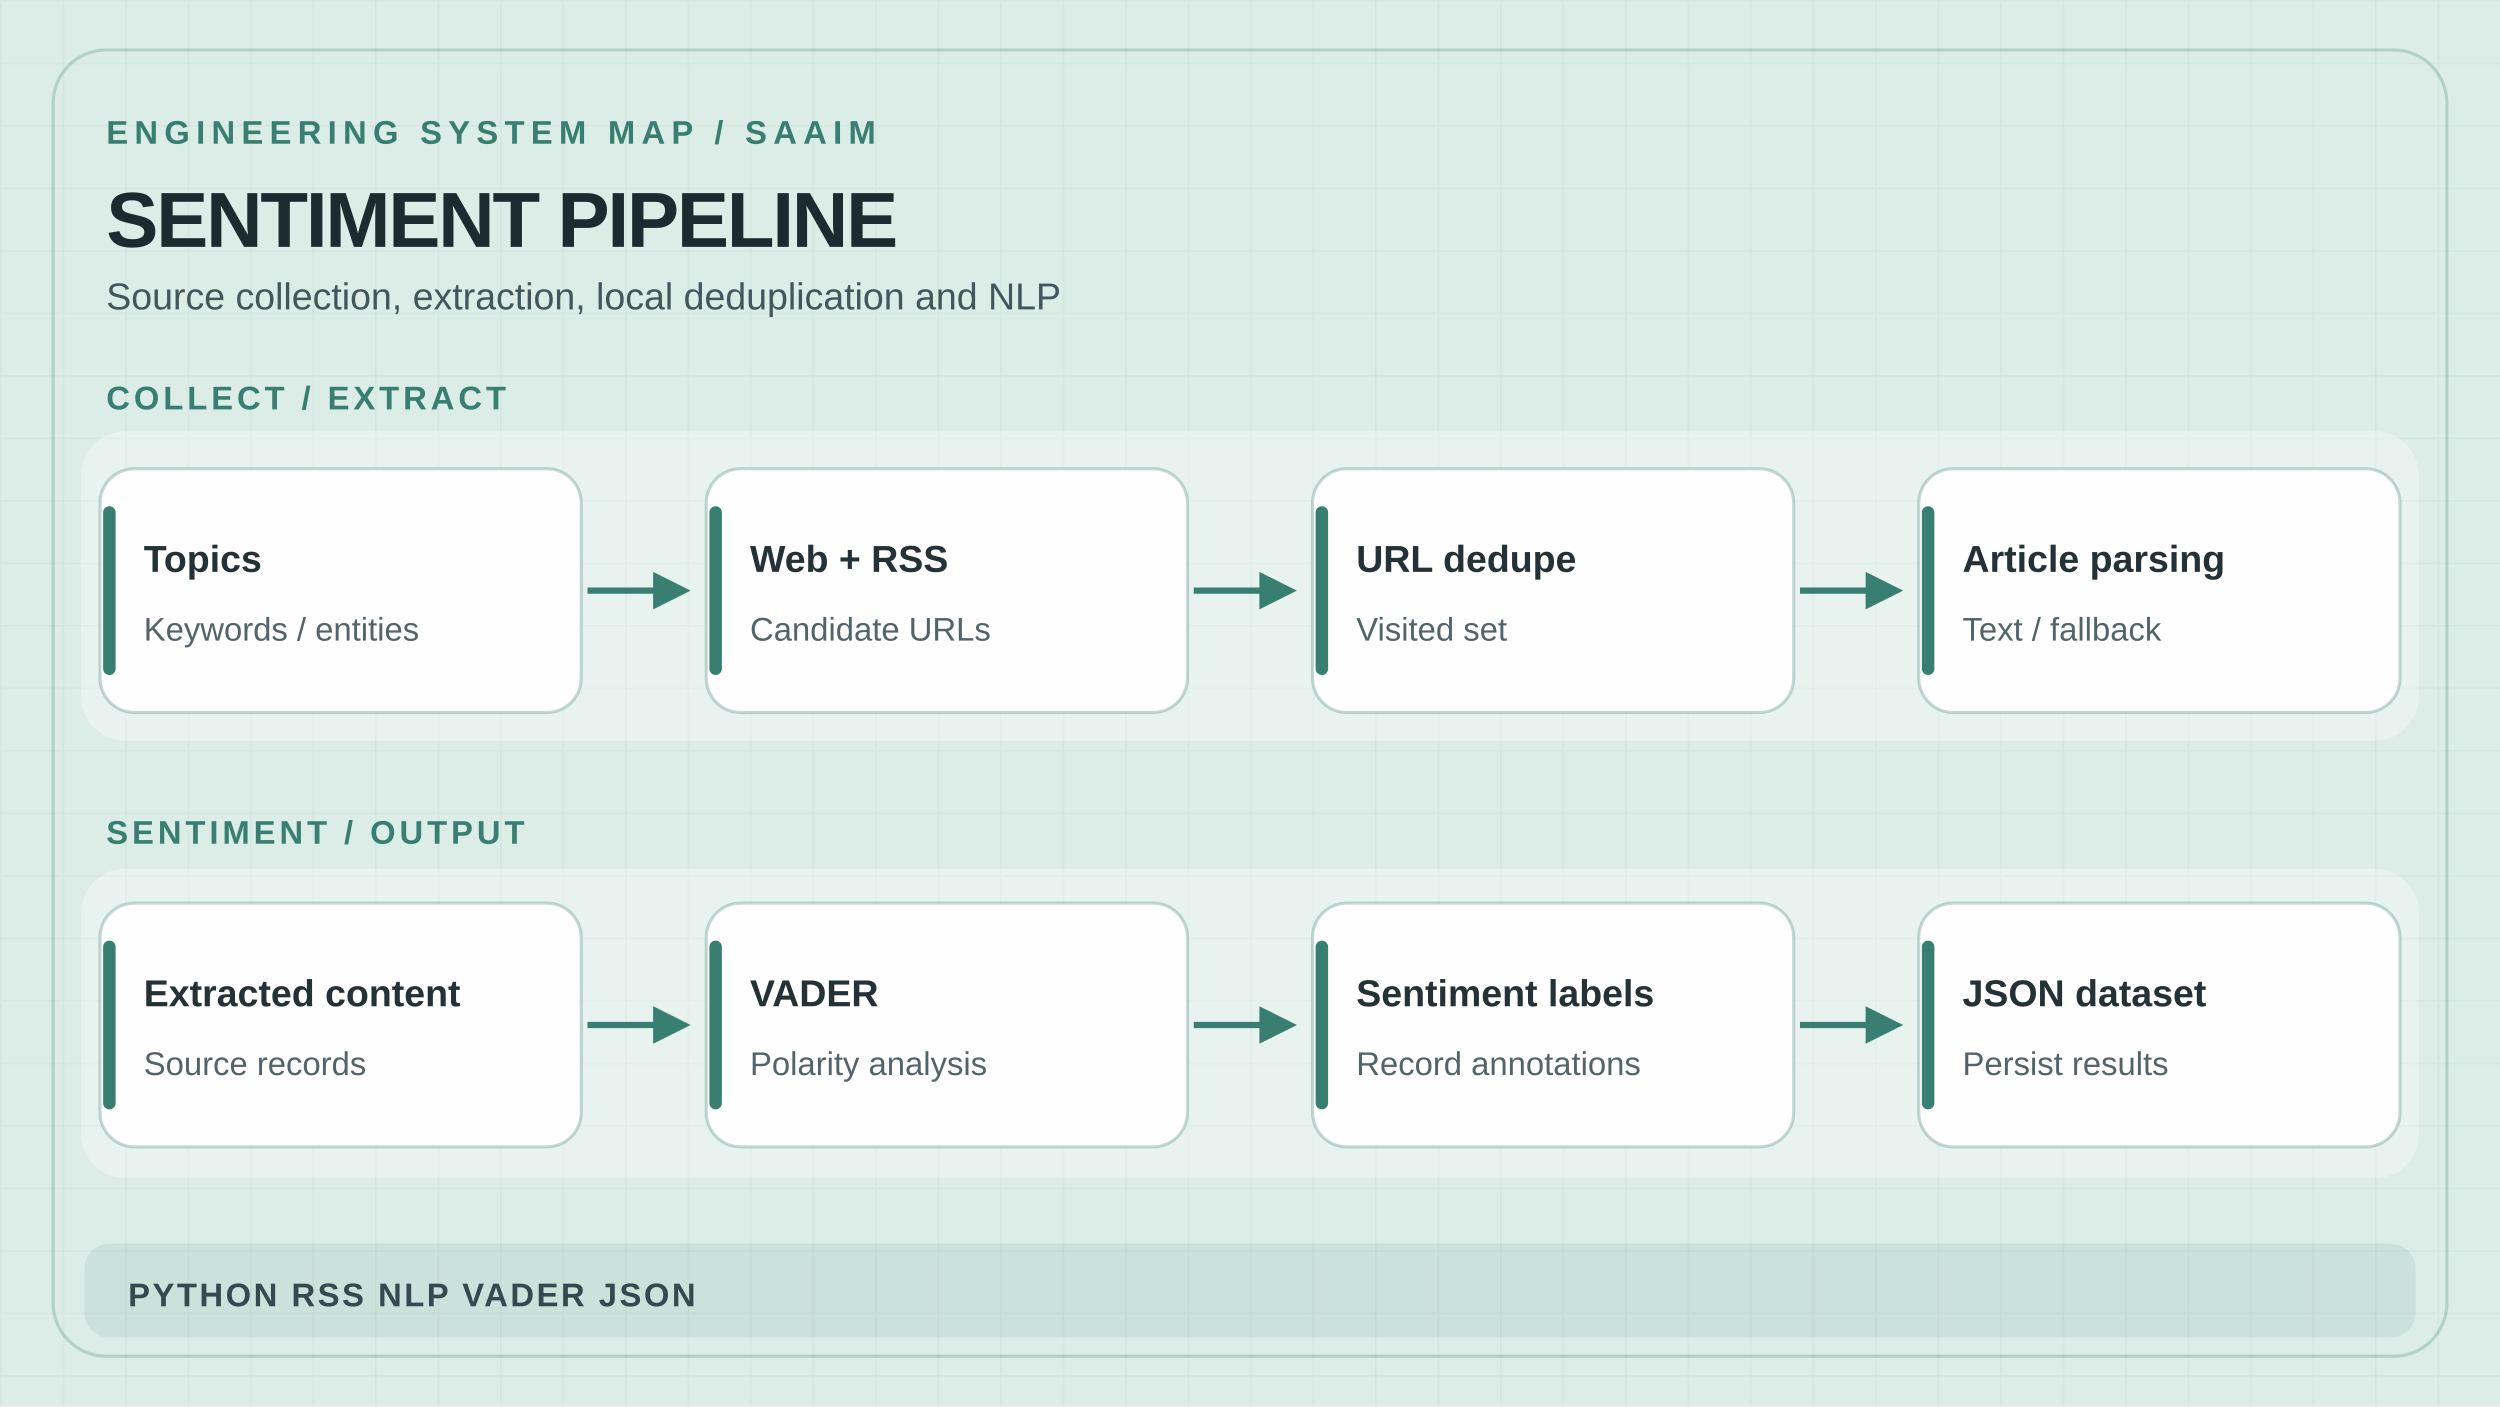
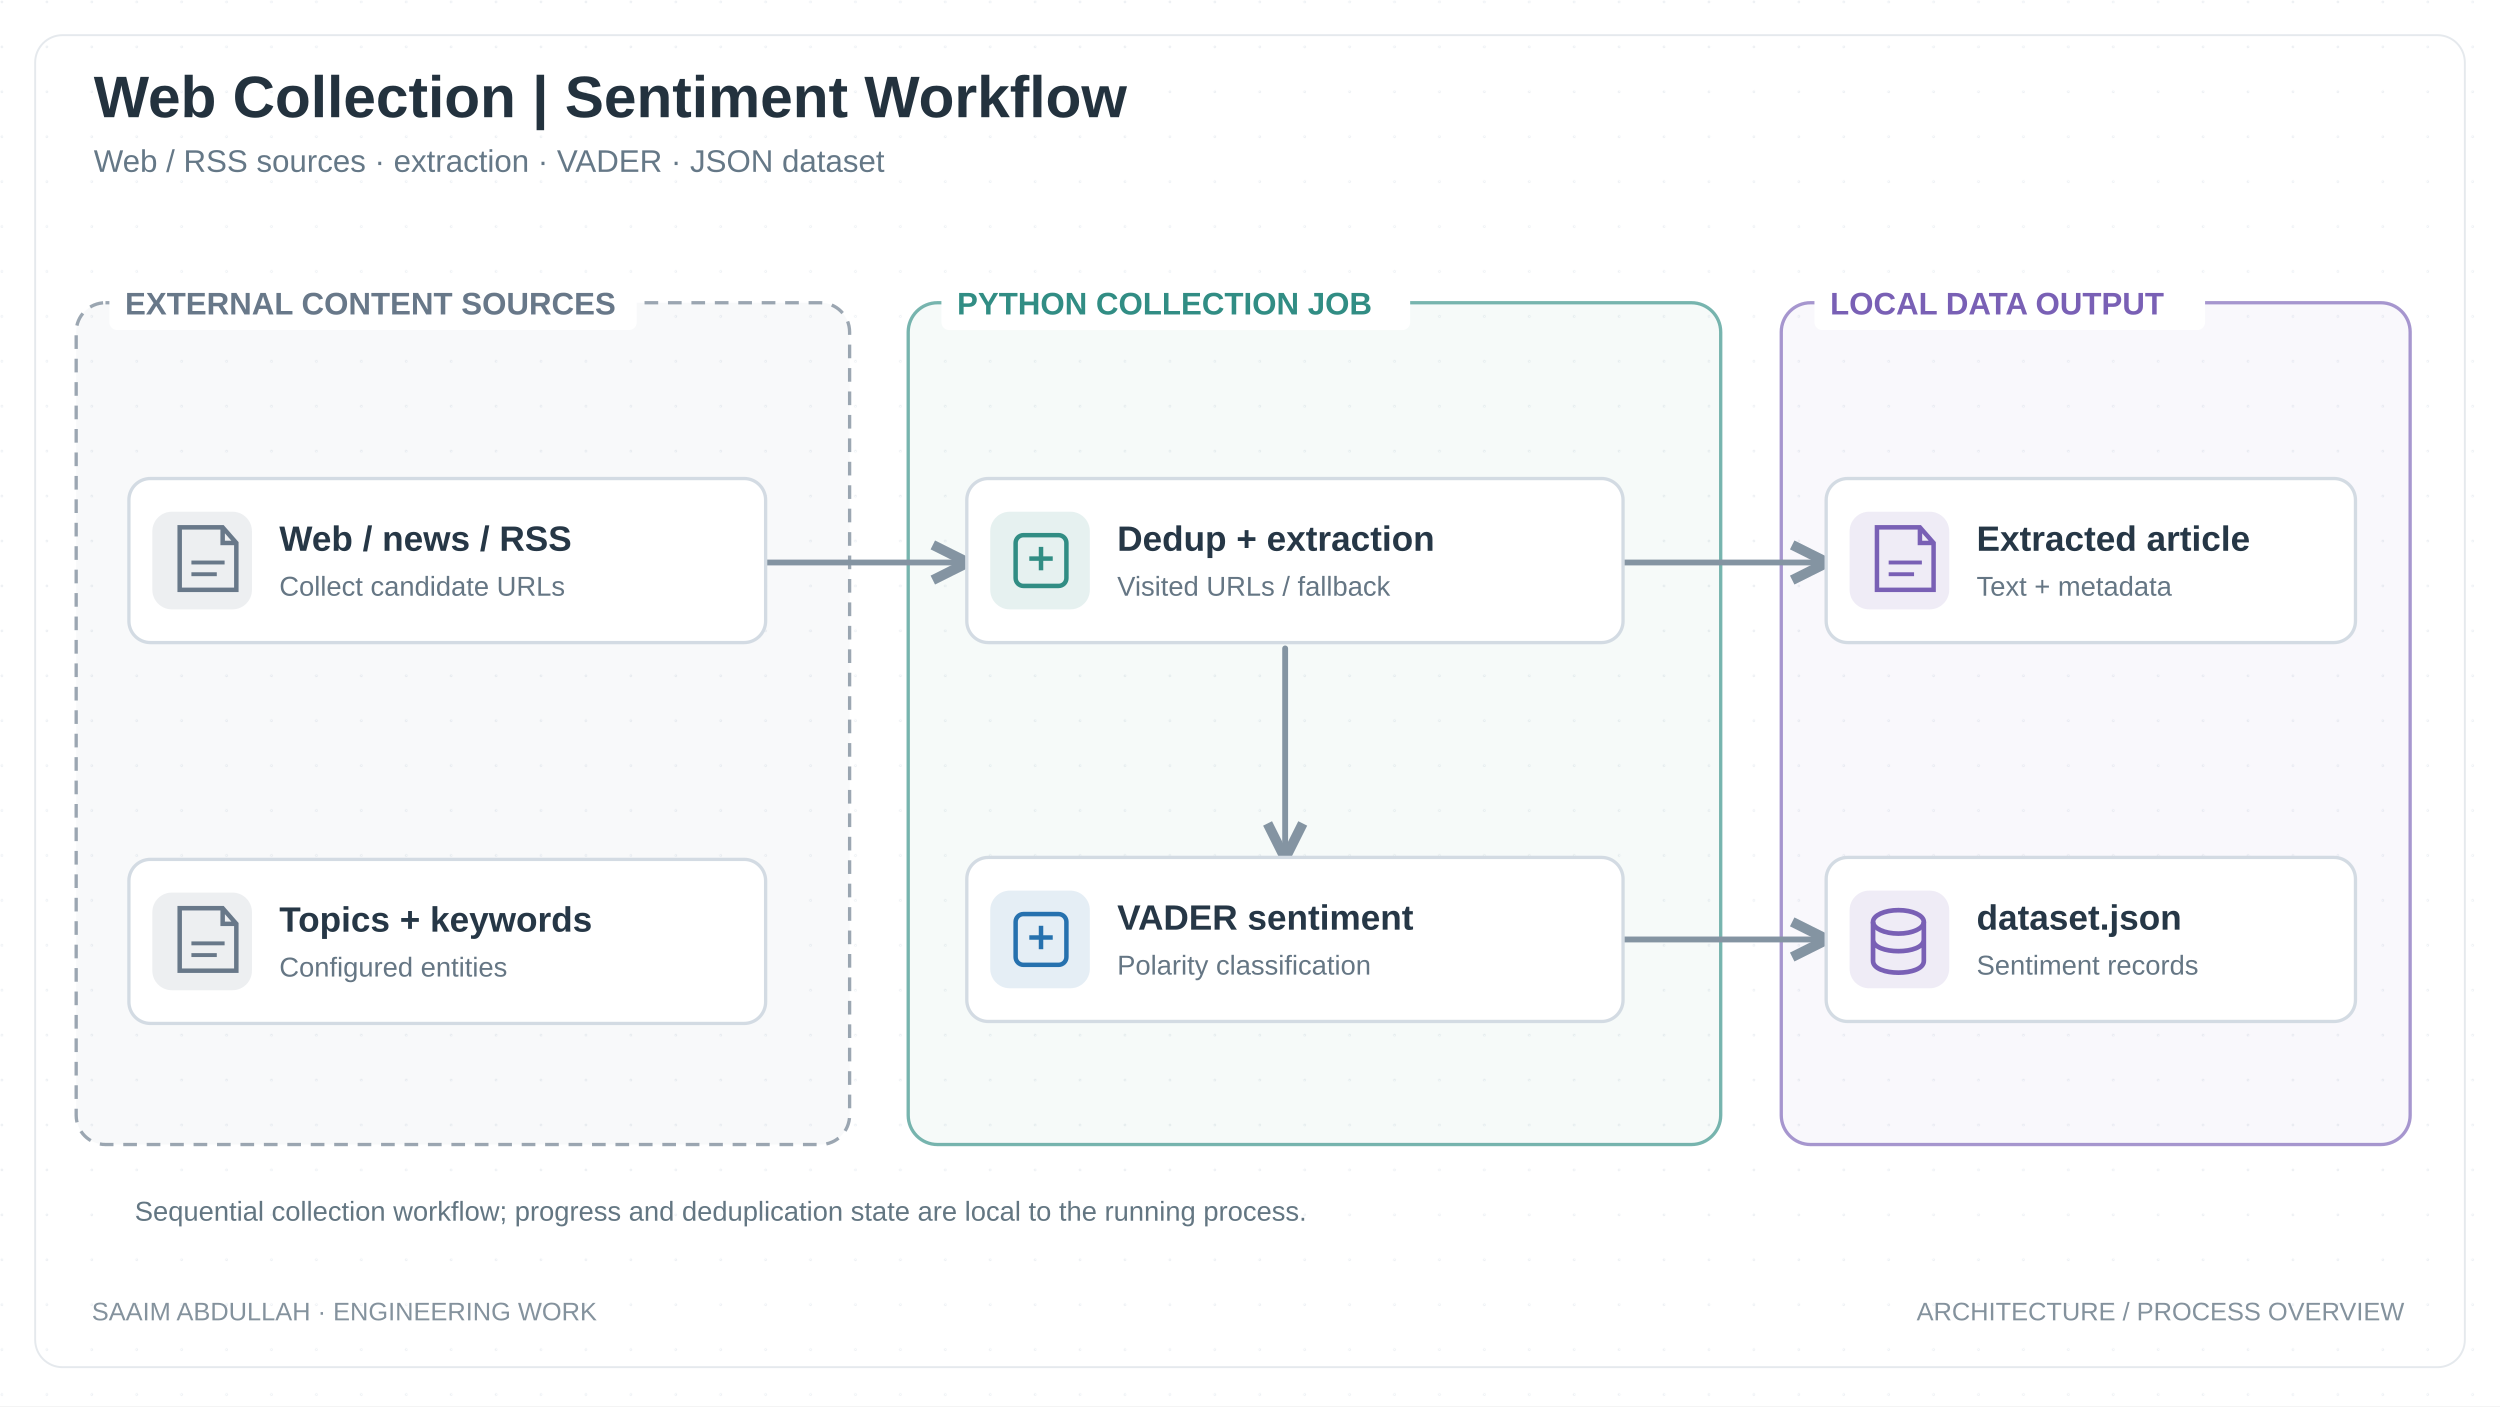
- <svg xmlns="http://www.w3.org/2000/svg" width="800" height="450" viewBox="0 0 800 450" role="img" aria-labelledby="title desc">
+ <svg xmlns="http://www.w3.org/2000/svg" width="1280" height="720" viewBox="0 0 1280 720" role="img" aria-labelledby="t d">
  <defs>
-     <marker id="arrow" markerWidth="6" markerHeight="6" refX="4.5" refY="3" orient="auto">
-       <path d="M0 0 L6 3 L0 6 Z" fill="#387f72" />
+     <marker id="head" markerWidth="8" markerHeight="8" refX="6.8" refY="4" orient="auto">
+       <path d="M1 1L7 4L1 7" fill="none" stroke="#8494a2" stroke-width="1.7" />
    </marker>
-     <pattern id="grid" width="20" height="20" patternUnits="userSpaceOnUse">
-       <path d="M20 0H0V20" fill="none" stroke="#387f72" stroke-opacity=".055" />
+     <pattern id="dots" width="23" height="23" patternUnits="userSpaceOnUse">
+       <circle cx="1" cy="1" r=".7" fill="#cdd6df" />
    </pattern>
  </defs>
-   <rect width="800" height="450" fill="#dcece7" />
-   <rect width="800" height="450" fill="url(#grid)" />
-   <rect x="17" y="16" width="766" height="418" rx="17" fill="none" stroke="#387f72" stroke-opacity=".25" />
-   <text x="34" y="46" fill="#387f72" font-family="Arial,Helvetica,sans-serif" font-size="10.5" font-weight="700" letter-spacing="2">ENGINEERING SYSTEM MAP / SAAIM</text>
-   <text x="34" y="79" fill="#1c2b30" font-family="Arial,Helvetica,sans-serif" font-size="25" font-weight="800" letter-spacing="-.7">SENTIMENT PIPELINE</text>
-   <text x="34" y="99" fill="#41565d" font-family="Arial,Helvetica,sans-serif" font-size="12">Source collection, extraction, local deduplication and NLP</text>
-   <g font-family="Arial,Helvetica,sans-serif">
-     <text x="34" y="131" fill="#387f72" font-size="10.5" font-weight="700" letter-spacing="1.25">COLLECT / EXTRACT</text>
-     <rect x="26" y="138" width="748" height="99" rx="14" fill="#ffffff" fill-opacity=".33" />
-     <g>
-       <rect x="32" y="150" width="154" height="78" rx="11" fill="#ffffff" fill-opacity=".94" stroke="#387f72" stroke-opacity=".29" />
-       <rect x="33" y="162" width="4" height="54" rx="2" fill="#387f72" />
-       <text x="46" y="183" font-size="12" font-weight="700" fill="#243136">Topics</text>
-       <text x="46" y="205" font-size="10.5" fill="#52636a">Keywords / entities</text>
-     </g>
-     <g>
-       <rect x="226" y="150" width="154" height="78" rx="11" fill="#ffffff" fill-opacity=".94" stroke="#387f72" stroke-opacity=".29" />
-       <rect x="227" y="162" width="4" height="54" rx="2" fill="#387f72" />
-       <text x="240" y="183" font-size="12" font-weight="700" fill="#243136">Web + RSS</text>
-       <text x="240" y="205" font-size="10.5" fill="#52636a">Candidate URLs</text>
-     </g>
-     <g>
-       <rect x="420" y="150" width="154" height="78" rx="11" fill="#ffffff" fill-opacity=".94" stroke="#387f72" stroke-opacity=".29" />
-       <rect x="421" y="162" width="4" height="54" rx="2" fill="#387f72" />
-       <text x="434" y="183" font-size="12" font-weight="700" fill="#243136">URL dedupe</text>
-       <text x="434" y="205" font-size="10.5" fill="#52636a">Visited set</text>
-     </g>
-     <g>
-       <rect x="614" y="150" width="154" height="78" rx="11" fill="#ffffff" fill-opacity=".94" stroke="#387f72" stroke-opacity=".29" />
-       <rect x="615" y="162" width="4" height="54" rx="2" fill="#387f72" />
-       <text x="628" y="183" font-size="12" font-weight="700" fill="#243136">Article parsing</text>
-       <text x="628" y="205" font-size="10.5" fill="#52636a">Text / fallback</text>
-     </g>
-     <path d="M188 189 H218" stroke="#387f72" stroke-width="2" fill="none" marker-end="url(#arrow)" />
-     <path d="M382 189 H412" stroke="#387f72" stroke-width="2" fill="none" marker-end="url(#arrow)" />
-     <path d="M576 189 H606" stroke="#387f72" stroke-width="2" fill="none" marker-end="url(#arrow)" />
-     <text x="34" y="270" fill="#387f72" font-size="10.5" font-weight="700" letter-spacing="1.25">SENTIMENT / OUTPUT</text>
-     <rect x="26" y="278" width="748" height="99" rx="14" fill="#ffffff" fill-opacity=".33" />
-     <g>
-       <rect x="32" y="289" width="154" height="78" rx="11" fill="#ffffff" fill-opacity=".94" stroke="#387f72" stroke-opacity=".29" />
-       <rect x="33" y="301" width="4" height="54" rx="2" fill="#387f72" />
-       <text x="46" y="322" font-size="12" font-weight="700" fill="#243136">Extracted content</text>
-       <text x="46" y="344" font-size="10.5" fill="#52636a">Source records</text>
-     </g>
-     <g>
-       <rect x="226" y="289" width="154" height="78" rx="11" fill="#ffffff" fill-opacity=".94" stroke="#387f72" stroke-opacity=".29" />
-       <rect x="227" y="301" width="4" height="54" rx="2" fill="#387f72" />
-       <text x="240" y="322" font-size="12" font-weight="700" fill="#243136">VADER</text>
-       <text x="240" y="344" font-size="10.5" fill="#52636a">Polarity analysis</text>
-     </g>
-     <g>
-       <rect x="420" y="289" width="154" height="78" rx="11" fill="#ffffff" fill-opacity=".94" stroke="#387f72" stroke-opacity=".29" />
-       <rect x="421" y="301" width="4" height="54" rx="2" fill="#387f72" />
-       <text x="434" y="322" font-size="12" font-weight="700" fill="#243136">Sentiment labels</text>
-       <text x="434" y="344" font-size="10.5" fill="#52636a">Record annotations</text>
-     </g>
-     <g>
-       <rect x="614" y="289" width="154" height="78" rx="11" fill="#ffffff" fill-opacity=".94" stroke="#387f72" stroke-opacity=".29" />
-       <rect x="615" y="301" width="4" height="54" rx="2" fill="#387f72" />
-       <text x="628" y="322" font-size="12" font-weight="700" fill="#243136">JSON dataset</text>
-       <text x="628" y="344" font-size="10.5" fill="#52636a">Persist results</text>
-     </g>
-     <path d="M188 328 H218" stroke="#387f72" stroke-width="2" fill="none" marker-end="url(#arrow)" />
-     <path d="M382 328 H412" stroke="#387f72" stroke-width="2" fill="none" marker-end="url(#arrow)" />
-     <path d="M576 328 H606" stroke="#387f72" stroke-width="2" fill="none" marker-end="url(#arrow)" />
-     <rect x="27" y="398" width="746" height="30" rx="8" fill="#387f72" fill-opacity=".10" />
-     <text x="41" y="418" font-size="10.5" font-weight="700" letter-spacing=".8" fill="#354a50">PYTHON   RSS   NLP   VADER   JSON</text>
+   <rect width="1280" height="720" fill="#fff" />
+   <rect width="1280" height="720" fill="url(#dots)" opacity=".35" />
+   <rect x="18" y="18" width="1244" height="682" rx="14" fill="none" stroke="#e5e9ed" />
+   <text x="48" y="60" font-family="Arial,Helvetica,sans-serif" font-size="30" font-weight="750" fill="#23323e">Web Collection | Sentiment Workflow</text>
+   <text x="48" y="88" font-family="Arial,Helvetica,sans-serif" font-size="16" fill="#657887">Web / RSS sources · extraction · VADER · JSON dataset</text>
+   <g>
+     <rect x="39" y="155" width="396" height="431" rx="15" fill="#687889" fill-opacity=".045" stroke="#687889" stroke-width="1.7" stroke-opacity=".65" stroke-dasharray="7 5" />
+     <rect x="56" y="142" width="270" height="27" rx="4" fill="white" />
+     <text x="64" y="161" font-family="Arial,Helvetica,sans-serif" font-size="16" font-weight="700" fill="#687889">EXTERNAL CONTENT SOURCES</text>
  </g>
+   <g>
+     <rect x="465" y="155" width="416" height="431" rx="15" fill="#318d84" fill-opacity=".045" stroke="#318d84" stroke-width="1.7" stroke-opacity=".65" />
+     <rect x="482" y="142" width="240" height="27" rx="4" fill="white" />
+     <text x="490" y="161" font-family="Arial,Helvetica,sans-serif" font-size="16" font-weight="700" fill="#318d84">PYTHON COLLECTION JOB</text>
+   </g>
+   <g>
+     <rect x="912" y="155" width="322" height="431" rx="15" fill="#7960b5" fill-opacity=".045" stroke="#7960b5" stroke-width="1.7" stroke-opacity=".65" />
+     <rect x="929" y="142" width="200" height="27" rx="4" fill="white" />
+     <text x="937" y="161" font-family="Arial,Helvetica,sans-serif" font-size="16" font-weight="700" fill="#7960b5">LOCAL DATA OUTPUT</text>
+   </g>
+   <path d="M392 288H495" fill="none" stroke="#8494a2" stroke-width="3" stroke-linecap="round" stroke-linejoin="round" marker-end="url(#head)" />
+   <path d="M831 288H935" fill="none" stroke="#8494a2" stroke-width="3" stroke-linecap="round" stroke-linejoin="round" marker-end="url(#head)" />
+   <path d="M658 332V439" fill="none" stroke="#8494a2" stroke-width="3" stroke-linecap="round" stroke-linejoin="round" marker-end="url(#head)" />
+   <path d="M831 481H935" fill="none" stroke="#8494a2" stroke-width="3" stroke-linecap="round" stroke-linejoin="round" marker-end="url(#head)" />
+   <g>
+     <rect x="66" y="245" width="326" height="84" rx="11" fill="white" stroke="#d3dbe3" stroke-width="1.7" />
+     <rect x="78" y="262" width="51" height="50" rx="10" fill="#687889" fill-opacity=".12" />
+     <path d="M92 270h22l7 8v24H92Z M114 270v8h7" fill="none" stroke="#687889" stroke-width="2.3" />
+     <path d="M98 288h17m-17 6h13" stroke="#687889" stroke-width="2" />
+     <text x="143" y="282" font-family="Arial,Helvetica,sans-serif" font-weight="700" font-size="18" fill="#263746">Web / news / RSS</text>
+     <text x="143" y="305" font-family="Arial,Helvetica,sans-serif" font-size="14" fill="#657684">Collect candidate URLs</text>
+   </g>
+   <g>
+     <rect x="66" y="440" width="326" height="84" rx="11" fill="white" stroke="#d3dbe3" stroke-width="1.7" />
+     <rect x="78" y="457" width="51" height="50" rx="10" fill="#687889" fill-opacity=".12" />
+     <path d="M92 465h22l7 8v24H92Z M114 465v8h7" fill="none" stroke="#687889" stroke-width="2.3" />
+     <path d="M98 483h17m-17 6h13" stroke="#687889" stroke-width="2" />
+     <text x="143" y="477" font-family="Arial,Helvetica,sans-serif" font-weight="700" font-size="18" fill="#263746">Topics + keywords</text>
+     <text x="143" y="500" font-family="Arial,Helvetica,sans-serif" font-size="14" fill="#657684">Configured entities</text>
+   </g>
+   <g>
+     <rect x="495" y="245" width="336" height="84" rx="11" fill="white" stroke="#d3dbe3" stroke-width="1.7" />
+     <rect x="507" y="262" width="51" height="50" rx="10" fill="#318d84" fill-opacity=".12" />
+     <rect x="520" y="274" width="26" height="26" rx="4" fill="none" stroke="#318d84" stroke-width="2.3" />
+     <path d="M527 286h12m-6-6v12" stroke="#318d84" stroke-width="2.3" />
+     <text x="572" y="282" font-family="Arial,Helvetica,sans-serif" font-weight="700" font-size="18" fill="#263746">Dedup + extraction</text>
+     <text x="572" y="305" font-family="Arial,Helvetica,sans-serif" font-size="14" fill="#657684">Visited URLs / fallback</text>
+   </g>
+   <g>
+     <rect x="495" y="439" width="336" height="84" rx="11" fill="white" stroke="#d3dbe3" stroke-width="1.7" />
+     <rect x="507" y="456" width="51" height="50" rx="10" fill="#2671ae" fill-opacity=".12" />
+     <rect x="520" y="468" width="26" height="26" rx="4" fill="none" stroke="#2671ae" stroke-width="2.3" />
+     <path d="M527 480h12m-6-6v12" stroke="#2671ae" stroke-width="2.3" />
+     <text x="572" y="476" font-family="Arial,Helvetica,sans-serif" font-weight="700" font-size="18" fill="#263746">VADER sentiment</text>
+     <text x="572" y="499" font-family="Arial,Helvetica,sans-serif" font-size="14" fill="#657684">Polarity classification</text>
+   </g>
+   <g>
+     <rect x="935" y="245" width="271" height="84" rx="11" fill="white" stroke="#d3dbe3" stroke-width="1.7" />
+     <rect x="947" y="262" width="51" height="50" rx="10" fill="#7960b5" fill-opacity=".12" />
+     <path d="M961 270h22l7 8v24H961Z M983 270v8h7" fill="none" stroke="#7960b5" stroke-width="2.3" />
+     <path d="M967 288h17m-17 6h13" stroke="#7960b5" stroke-width="2" />
+     <text x="1012" y="282" font-family="Arial,Helvetica,sans-serif" font-weight="700" font-size="18" fill="#263746">Extracted article</text>
+     <text x="1012" y="305" font-family="Arial,Helvetica,sans-serif" font-size="14" fill="#657684">Text + metadata</text>
+   </g>
+   <g>
+     <rect x="935" y="439" width="271" height="84" rx="11" fill="white" stroke="#d3dbe3" stroke-width="1.7" />
+     <rect x="947" y="456" width="51" height="50" rx="10" fill="#7960b5" fill-opacity=".12" />
+     <ellipse cx="972" cy="472" rx="13" ry="6" fill="none" stroke="#7960b5" stroke-width="2.4" />
+     <path d="M959 472v20c0 8 26 8 26 0V472M959 481c0 8 26 8 26 0" fill="none" stroke="#7960b5" stroke-width="2.4" />
+     <text x="1012" y="476" font-family="Arial,Helvetica,sans-serif" font-weight="700" font-size="18" fill="#263746">dataset.json</text>
+     <text x="1012" y="499" font-family="Arial,Helvetica,sans-serif" font-size="14" fill="#657684">Sentiment records</text>
+   </g>
+   <text x="69" y="625" font-family="Arial,Helvetica,sans-serif" font-size="14" fill="#637682">Sequential collection workflow; progress and deduplication state are local to the running process.</text>
+   <text x="47" y="676" font-family="Arial,Helvetica,sans-serif" font-size="13" fill="#84929d">SAAIM ABDULLAH · ENGINEERING WORK</text>
+   <text x="1231" y="676" text-anchor="end" font-family="Arial,Helvetica,sans-serif" font-size="13" fill="#84929d">ARCHITECTURE / PROCESS OVERVIEW</text>
</svg>
